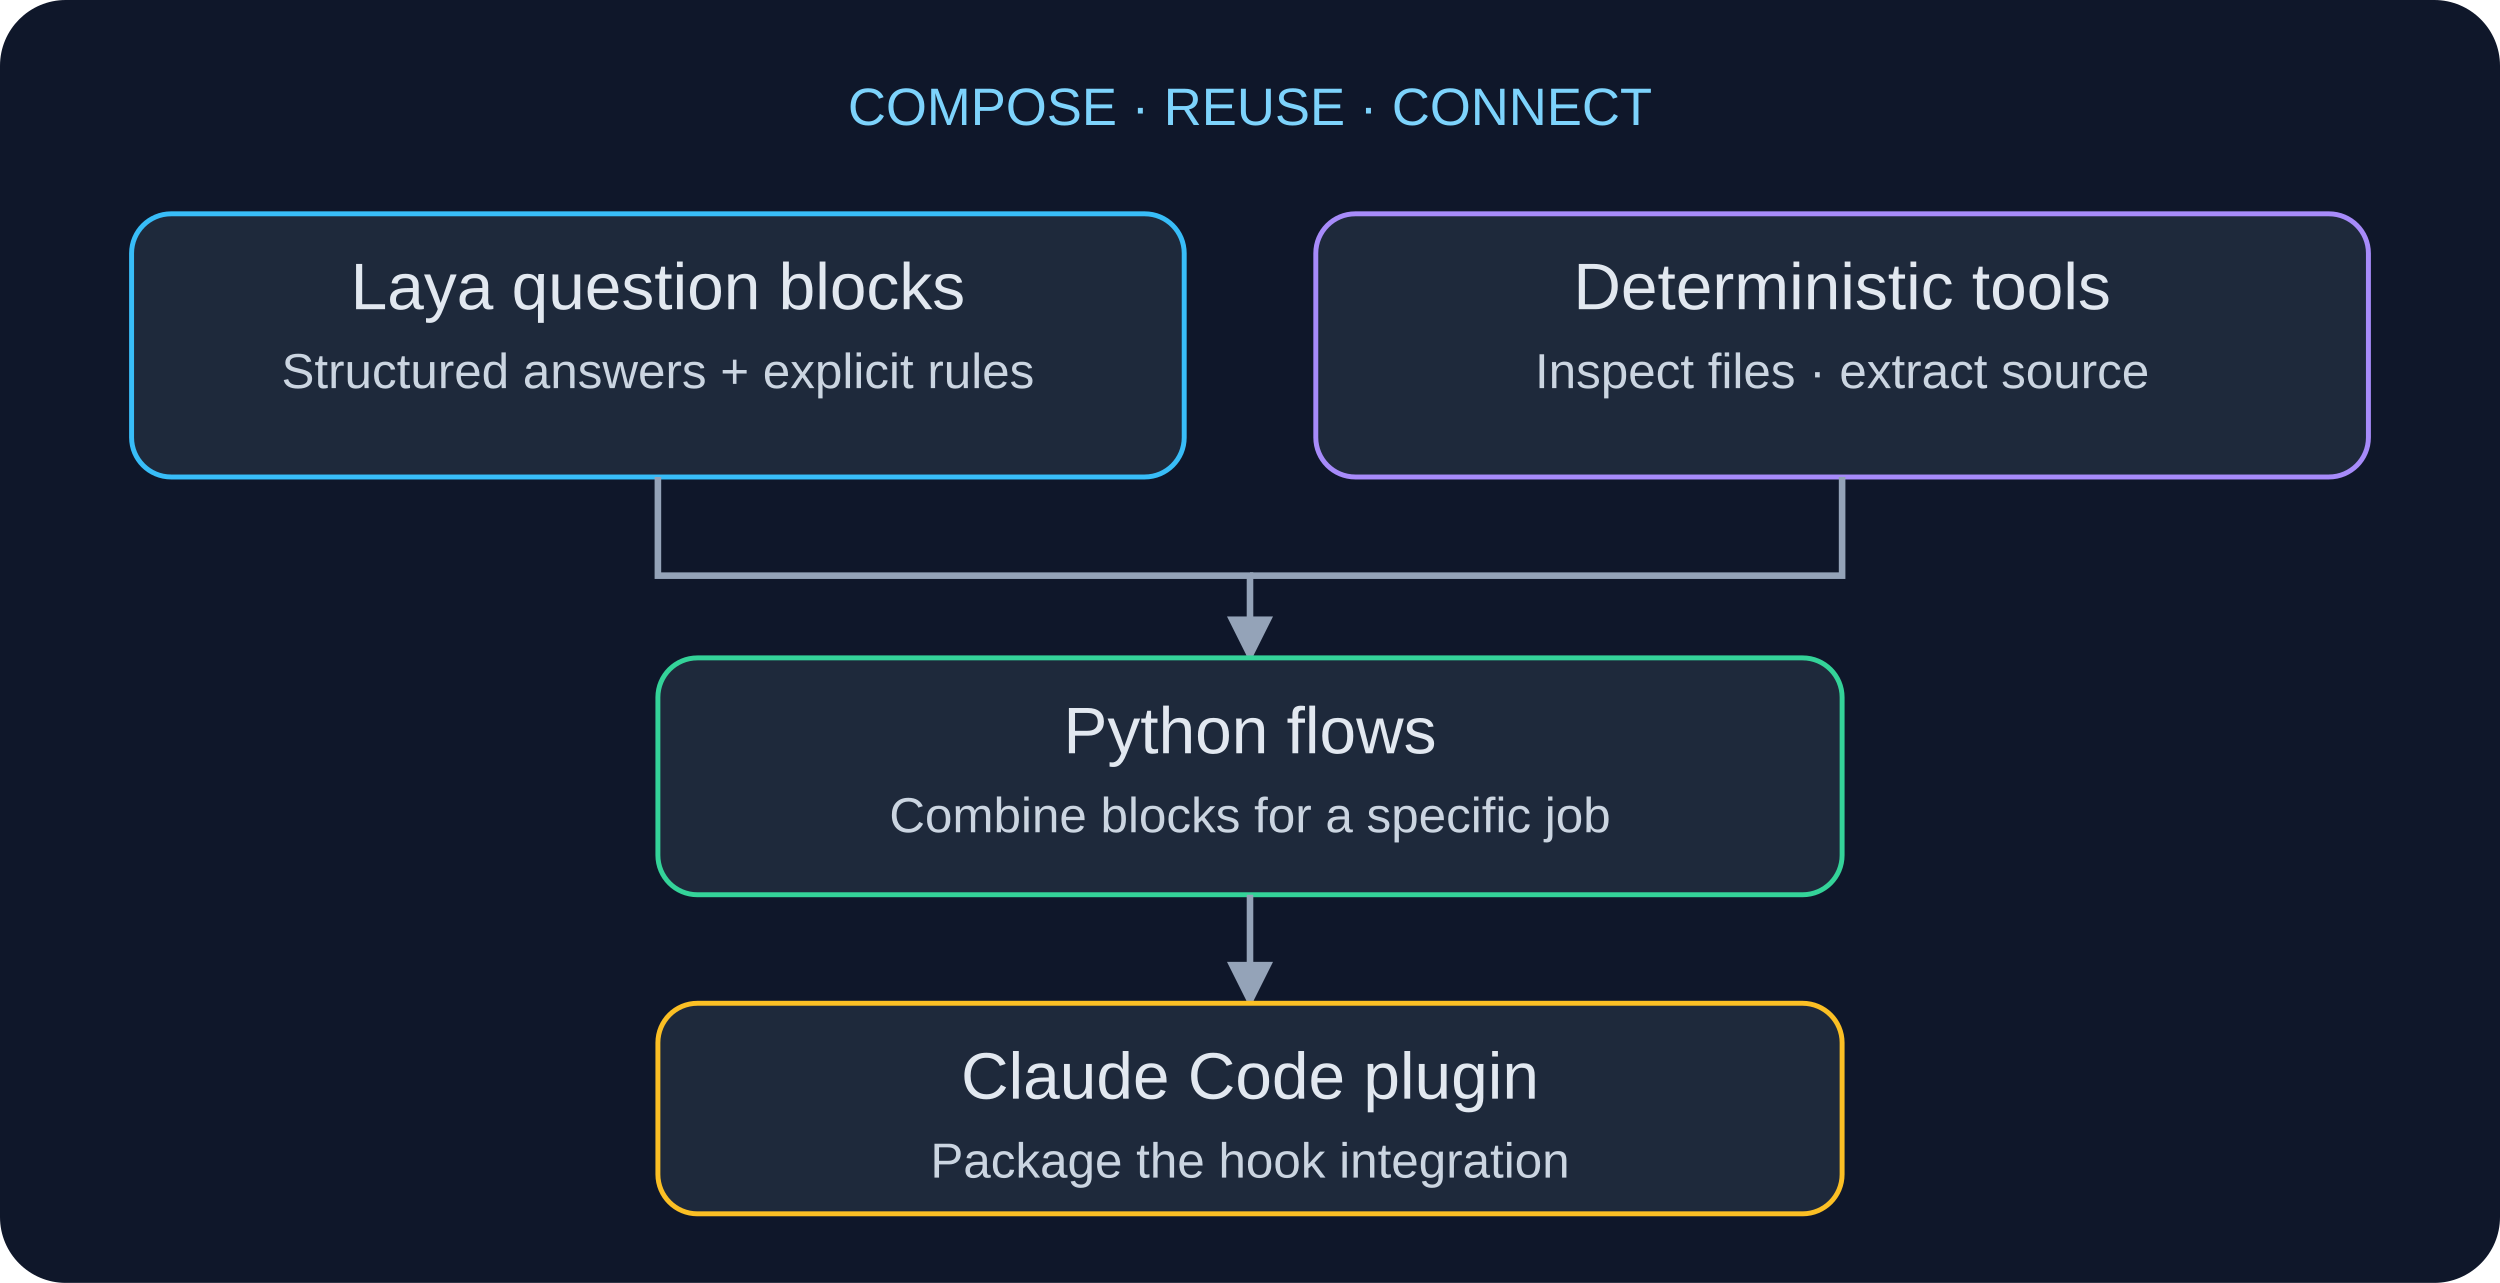
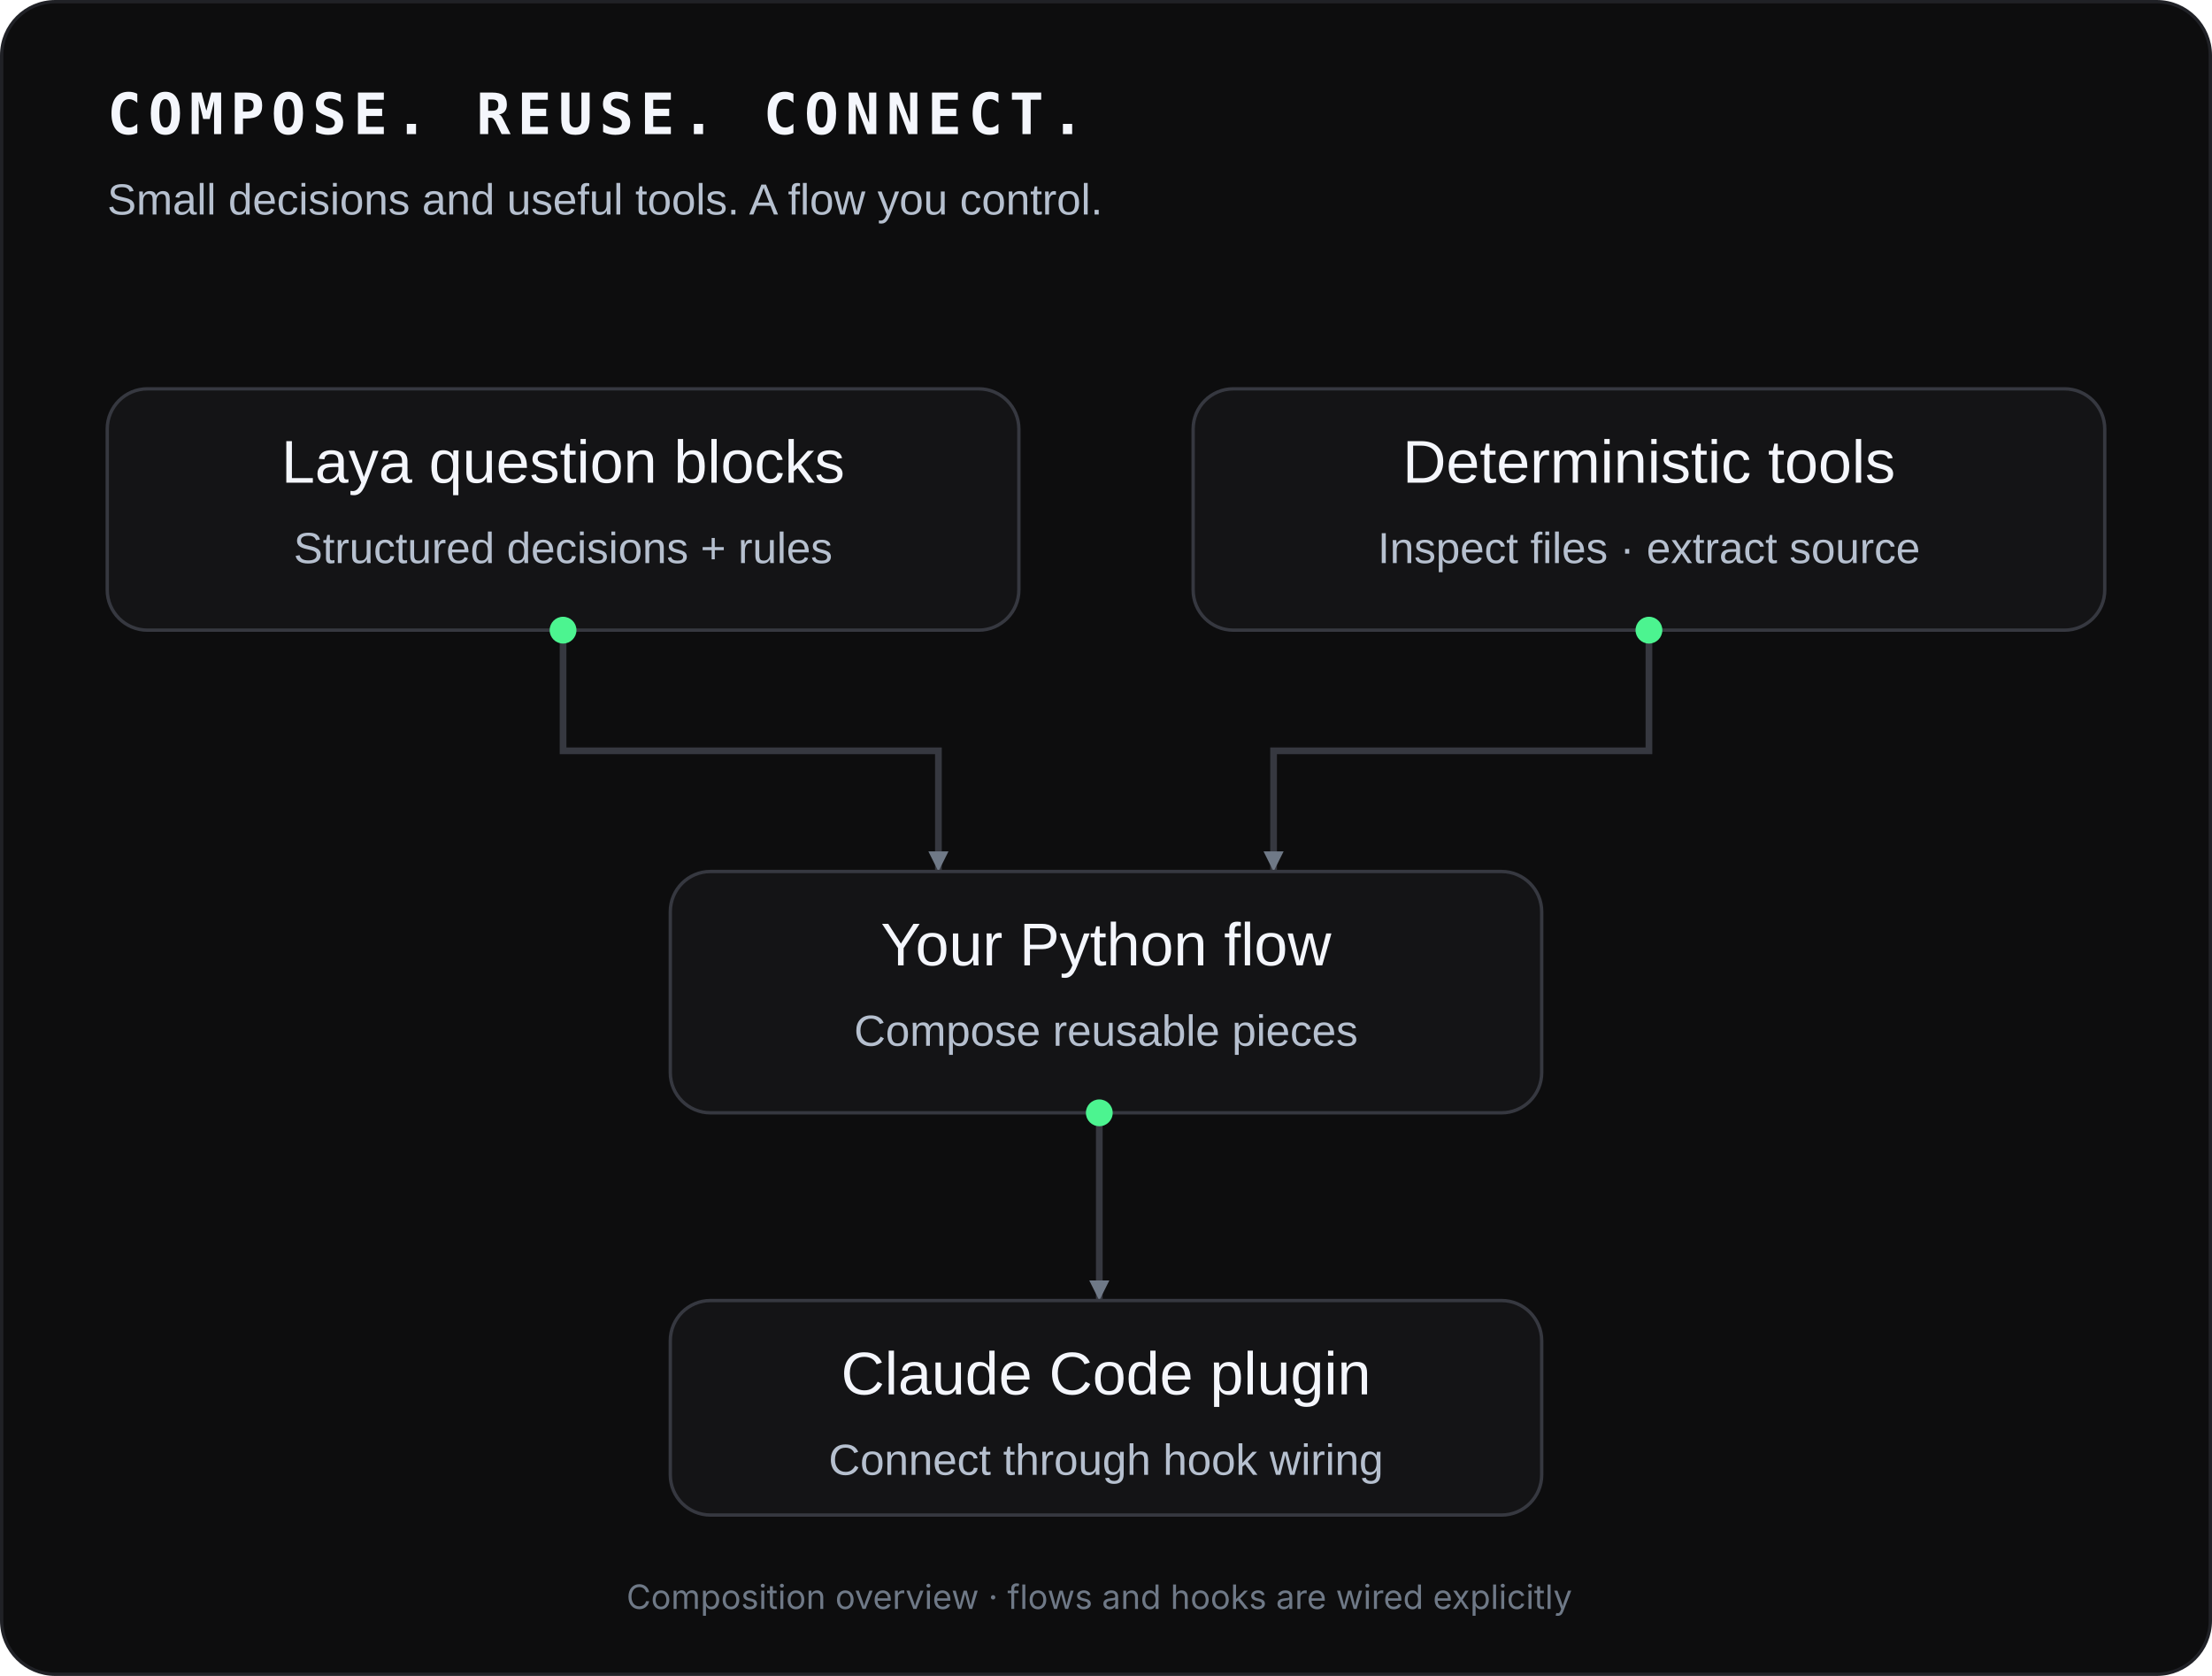
- <svg xmlns="http://www.w3.org/2000/svg" viewBox="0 0 760 390" role="img" aria-labelledby="title desc">
-   <defs>
-     <marker id="arrow" viewBox="0 0 10 10" refX="9" refY="5" markerWidth="7" markerHeight="7" orient="auto-start-reverse">
-       <path d="M 0 0 L 10 5 L 0 10 z" fill="#94a3b8" />
-     </marker>
-   </defs>
-   <rect width="760" height="390" rx="20" fill="#0f172a" />
-   <g font-family="Arial, sans-serif">
-     <text x="380" y="38" text-anchor="middle" fill="#7dd3fc" font-size="16">COMPOSE · REUSE · CONNECT</text>
-     <rect x="40" y="65" width="320" height="80" rx="12" fill="#1e293b" stroke="#38bdf8" stroke-width="1.5" />
-     <text x="200" y="94" text-anchor="middle" fill="#e2e8f0" font-size="20">Laya question blocks</text>
-     <text x="200" y="118" text-anchor="middle" fill="#cbd5e1" font-size="15">Structured answers + explicit rules</text>
-     <rect x="400" y="65" width="320" height="80" rx="12" fill="#1e293b" stroke="#a78bfa" stroke-width="1.5" />
-     <text x="560" y="94" text-anchor="middle" fill="#e2e8f0" font-size="20">Deterministic tools</text>
-     <text x="560" y="118" text-anchor="middle" fill="#cbd5e1" font-size="15">Inspect files · extract source</text>
-     <path d="M200 145 V175 H380 V200" fill="none" stroke="#94a3b8" stroke-width="2" marker-end="url(#arrow)" />
-     <path d="M560 145 V175 H380" fill="none" stroke="#94a3b8" stroke-width="2" />
-     <rect x="200" y="200" width="360" height="72" rx="12" fill="#1e293b" stroke="#34d399" stroke-width="1.5" />
-     <text x="380" y="229" text-anchor="middle" fill="#e2e8f0" font-size="20">Python flows</text>
-     <text x="380" y="253" text-anchor="middle" fill="#cbd5e1" font-size="15">Combine blocks for a specific job</text>
-     <path d="M380 272 V305" fill="none" stroke="#94a3b8" stroke-width="2" marker-end="url(#arrow)" />
-     <rect x="200" y="305" width="360" height="64" rx="12" fill="#1e293b" stroke="#fbbf24" stroke-width="1.5" />
-     <text x="380" y="334" text-anchor="middle" fill="#e2e8f0" font-size="20">Claude Code plugin</text>
-     <text x="380" y="358" text-anchor="middle" fill="#cbd5e1" font-size="15">Package the hook integration</text>
+ <svg xmlns="http://www.w3.org/2000/svg" width="660" height="500" viewBox="0 0 660 500" fill="none" role="img" aria-label="Composition overview: reusable Laya question blocks and deterministic tools combine into a Python flow, which connects to Claude Code through explicit plugin hook wiring. This illustrates authoring, not parallel runtime execution.">
+   <style>
+     /* ---- type ramp (dark skin) --------------------------------------- */
+     text { font-family: 'Source Code Pro', ui-monospace, Menlo, Consolas, monospace; }
+     .t-title { font-size: 17px; font-weight: 700; letter-spacing: 2px; fill: #F4F6FC; }
+     .t-sub   { font-family: Inter, -apple-system, 'Segoe UI', sans-serif; font-size: 13px; fill: #6F7987; }
+     .t-zone  { font-size: 9px; letter-spacing: 1.5px; fill: #6F7987; }
+     .t-name  { font-size: 9px; letter-spacing: 1px; fill: #B6C0CF; }
+     .t-small { font-size: 8px; letter-spacing: 1px; fill: #6F7987; }
+     .t-desc  { font-family: Inter, -apple-system, 'Segoe UI', sans-serif; font-size: 8.5px; fill: #6F7987; }
+     .t-tag   { font-size: 7.5px; font-weight: 600; letter-spacing: 1px; }
+     .t-prose { font-family: Inter, -apple-system, 'Segoe UI', sans-serif; font-size: 10px; fill: #6F7987; }
+     .t-badge { font-size: 8.5px; font-weight: 600; letter-spacing: 1px; fill: #A880FF; }
+ 
+     /* ---- motion base classes ----------------------------------------- */
+     .pkt   { animation-timing-function: linear; animation-iteration-count: infinite; }
+     .story { animation-timing-function: linear; animation-iteration-count: infinite; }
+     .ring  { transform-box: fill-box; transform-origin: center; opacity: 0;
+              animation-timing-function: linear; animation-iteration-count: infinite; }
+     .glow  { opacity: 0; animation-timing-function: linear; animation-iteration-count: infinite; }
+     .bar   { transform-box: fill-box; transform-origin: left;
+              animation-timing-function: linear; animation-iteration-count: infinite; }
+     .tick  { animation: tick 2.6s ease-in-out infinite; }
+     @keyframes tick { 0%, 100% { opacity: 1; } 50% { opacity: 0.3; } }
+ 
+     /* @motion:css */
+     /* generated by timeline.py — loop 8s — edit the spec, not this block */
+     .story, .pkt, .ring, .glow, .bar { animation-duration: 8s; }
+     /* pick: show */
+     @keyframes pick { 0%, 1.25% { opacity: 0; } 2.5%, 30% { opacity: 1; } 31.25%, 100% { opacity: 0; } }
+     /* flowhold: show */
+     @keyframes flowhold { 0%, 23.75% { opacity: 0; } 25%, 57.5% { opacity: 1; } 58.75%, 100% { opacity: 0; } }
+     /* pluginhold: show */
+     @keyframes pluginhold { 0%, 52.5% { opacity: 0; } 53.75%, 80% { opacity: 1; } 81.25%, 100% { opacity: 0; } }
+     /* question: Compose the question block into a flow */
+     @keyframes question {
+       0%, 12.5% { transform: translate(0, 0); opacity: 0; }
+       13.25% { opacity: 1; }
+       14.95% { transform: translate(0px, 36px); }
+       22.55% { transform: translate(112px, 36px); }
+       25% { transform: translate(112px, 72px); opacity: 1; }
+       26.5%, 100% { transform: translate(112px, 72px); opacity: 0; }
+     }
+     @keyframes question-ring { 0%, 25% { transform: scale(0.4); opacity: 0; } 25.5% { transform: scale(0.5); opacity: 0.8; } 31.25%, 100% { transform: scale(1.4); opacity: 0; } }
+     @keyframes question-glow { 0%, 25% { opacity: 0; } 26% { opacity: 0.3; } 30%, 100% { opacity: 0; } }
+     /* tool: Compose the deterministic tool into the same flow */
+     @keyframes tool {
+       0%, 12.5% { transform: translate(0, 0); opacity: 0; }
+       13.25% { opacity: 1; }
+       14.95% { transform: translate(0px, 36px); }
+       22.55% { transform: translate(-112px, 36px); }
+       25% { transform: translate(-112px, 72px); opacity: 1; }
+       26.5%, 100% { transform: translate(-112px, 72px); opacity: 0; }
+     }
+     @keyframes tool-ring { 0%, 25% { transform: scale(0.4); opacity: 0; } 25.5% { transform: scale(0.5); opacity: 0.8; } 31.25%, 100% { transform: scale(1.4); opacity: 0; } }
+     /* connect: Connect the flow through plugin hook wiring */
+     @keyframes connect {
+       0%, 43.75% { transform: translate(0, 0); opacity: 0; }
+       44.5% { opacity: 1; }
+       53.75% { transform: translate(0px, 56px); opacity: 1; }
+       55.25%, 100% { transform: translate(0px, 56px); opacity: 0; }
+     }
+     @keyframes connect-ring { 0%, 53.75% { transform: scale(0.4); opacity: 0; } 54.25% { transform: scale(0.5); opacity: 0.8; } 60%, 100% { transform: scale(1.4); opacity: 0; } }
+     @keyframes connect-glow { 0%, 53.75% { opacity: 0; } 54.75% { opacity: 0.3; } 58.75%, 100% { opacity: 0; } }
+     /* caption0: phase */
+     @keyframes caption0 { 0%, 0% { opacity: 0; } 1.25%, 30% { opacity: 1; } 31.25%, 100% { opacity: 0; } }
+     /* caption1: phase */
+     @keyframes caption1 { 0%, 30% { opacity: 0; } 31.25%, 56.25% { opacity: 1; } 57.5%, 100% { opacity: 0; } }
+     /* caption2: phase */
+     @keyframes caption2 { 0%, 56.25% { opacity: 0; } 57.5%, 81.25% { opacity: 1; } 82.5%, 100% { opacity: 0; } }
+     /* @/motion:css */
+ 
+     @media (prefers-reduced-motion: reduce) {
+       .pkt, .ring, .glow { animation: none !important; visibility: hidden; }
+       .story { animation: none !important; }
+       text.story { visibility: hidden; }      /* stacked captions would overprint */
+       .bar   { animation: none !important; transform: scaleX(1); }
+       .tick  { animation: none !important; }
+     }
+   
+ .name{font:18px Arial,sans-serif;fill:#F4F6FC}.detail{font:13px Arial,sans-serif;fill:#B6C0CF}.act{font:14px Arial,sans-serif;font-weight:600}.outline{fill:none;stroke:#4CF490;stroke-width:2}</style>
+   <rect x="0.5" y="0.5" width="659" height="499" rx="16" fill="#0D0D0E" stroke="#202126" />
+   <text class="t-title" x="32" y="40">COMPOSE. REUSE. CONNECT.</text>
+   <text class="detail" x="32" y="64">Small decisions and useful tools. A flow you control.</text>
+   <g stroke="#363840" stroke-width="2">
+     <path d="M168 188 V224 H280 V260" />
+     <path d="M492 188 V224 H380 V260" />
+     <path d="M328 332 V388" />
  </g>
+   <g fill="#6F7987">
+     <polygon points="277,254 280,260 283,254" />
+     <polygon points="377,254 380,260 383,254" />
+     <polygon points="325,382 328,388 331,382" />
+   </g>
+   <rect x="32" y="116" width="272" height="72" rx="12" fill="#141416" stroke="#363840" />
+   <text class="name" x="168.0" y="144" text-anchor="middle">Laya question blocks</text>
+   <text class="detail" x="168.0" y="168" text-anchor="middle">Structured decisions + rules</text>
+   <rect x="356" y="116" width="272" height="72" rx="12" fill="#141416" stroke="#363840" />
+   <text class="name" x="492.0" y="144" text-anchor="middle">Deterministic tools</text>
+   <text class="detail" x="492.0" y="168" text-anchor="middle">Inspect files · extract source</text>
+   <rect x="200" y="260" width="260" height="72" rx="12" fill="#141416" stroke="#363840" />
+   <text class="name" x="330.0" y="288" text-anchor="middle">Your Python flow</text>
+   <text class="detail" x="330.0" y="312" text-anchor="middle">Compose reusable pieces</text>
+   <rect x="200" y="388" width="260" height="64" rx="12" fill="#141416" stroke="#363840" />
+   <text class="name" x="330.0" y="416" text-anchor="middle">Claude Code plugin</text>
+   <text class="detail" x="330.0" y="440" text-anchor="middle">Connect through hook wiring</text>
+   <rect class="story outline" style="animation-name:pick;opacity:0" x="32" y="116" width="272" height="72" rx="12" />
+   <rect class="story outline" style="animation-name:pick;opacity:0" x="356" y="116" width="272" height="72" rx="12" />
+   <rect class="story outline" style="animation-name:flowhold;opacity:0" x="200" y="260" width="260" height="72" rx="12" />
+   <rect class="story outline" style="animation-name:pluginhold;opacity:0" x="200" y="388" width="260" height="64" rx="12" />
+   <circle cx="168" cy="188" r="4" fill="#4CF490" class="pkt" style="animation-name:question" />
+   <circle cx="280" cy="260" r="10" fill="none" stroke="#4CF490" stroke-width="1.5" class="ring" style="animation-name:question-ring" />
+   <rect x="200" y="260" width="260" height="72" rx="6" fill="#4CF490" class="glow" style="animation-name:question-glow" />
+   <circle cx="492" cy="188" r="4" fill="#4CF490" class="pkt" style="animation-name:tool" />
+   <circle cx="380" cy="260" r="10" fill="none" stroke="#4CF490" stroke-width="1.5" class="ring" style="animation-name:tool-ring" />
+   <circle cx="328" cy="332" r="4" fill="#4CF490" class="pkt" style="animation-name:connect" />
+   <circle cx="328" cy="388" r="10" fill="none" stroke="#4CF490" stroke-width="1.5" class="ring" style="animation-name:connect-ring" />
+   <rect x="200" y="388" width="260" height="64" rx="6" fill="#4CF490" class="glow" style="animation-name:connect-glow" />
+   <text class="act story" x="328" y="92" text-anchor="middle" fill="#4CF490" style="animation-name:caption0;opacity:0">Choose reusable pieces</text>
+   <text class="act story" x="328" y="92" text-anchor="middle" fill="#4CF490" style="animation-name:caption1;opacity:0">Compose your flow</text>
+   <text class="act story" x="328" y="92" text-anchor="middle" fill="#4CF490" style="animation-name:caption2;opacity:0">Connect it to Claude Code</text>
+   <text class="t-prose" x="328" y="480" text-anchor="middle">Composition overview · flows and hooks are wired explicitly</text>
</svg>
